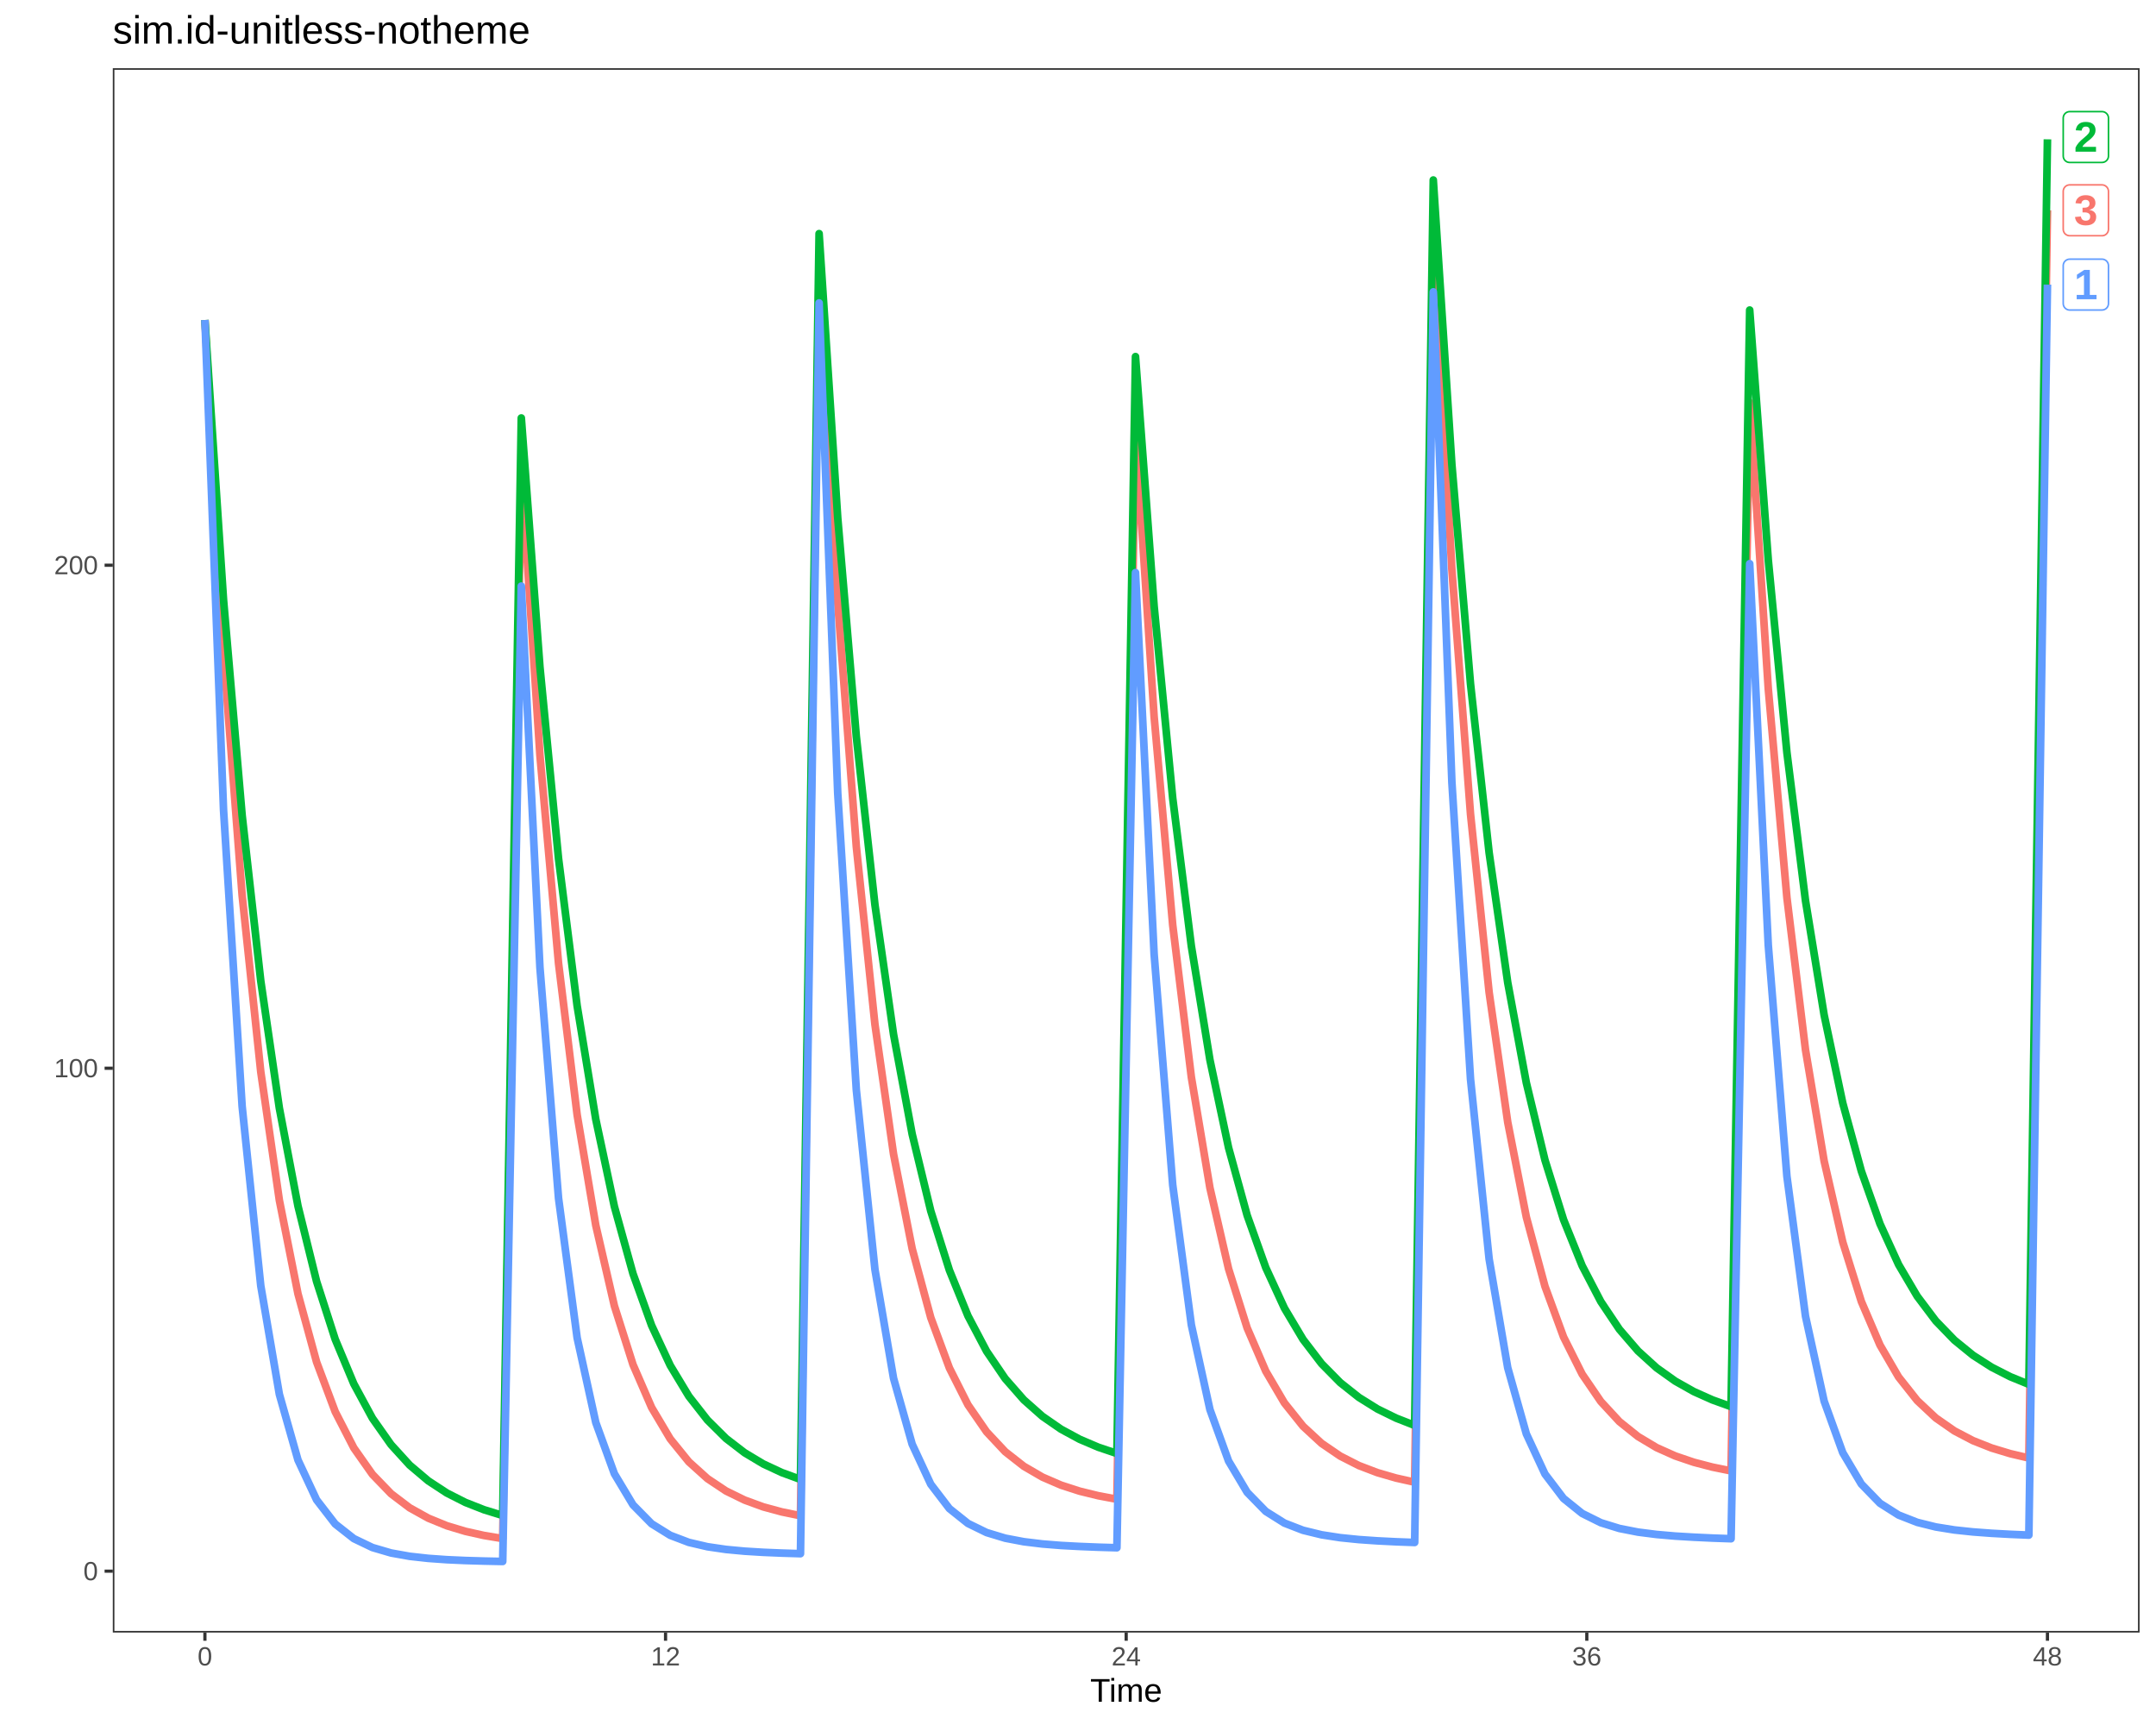
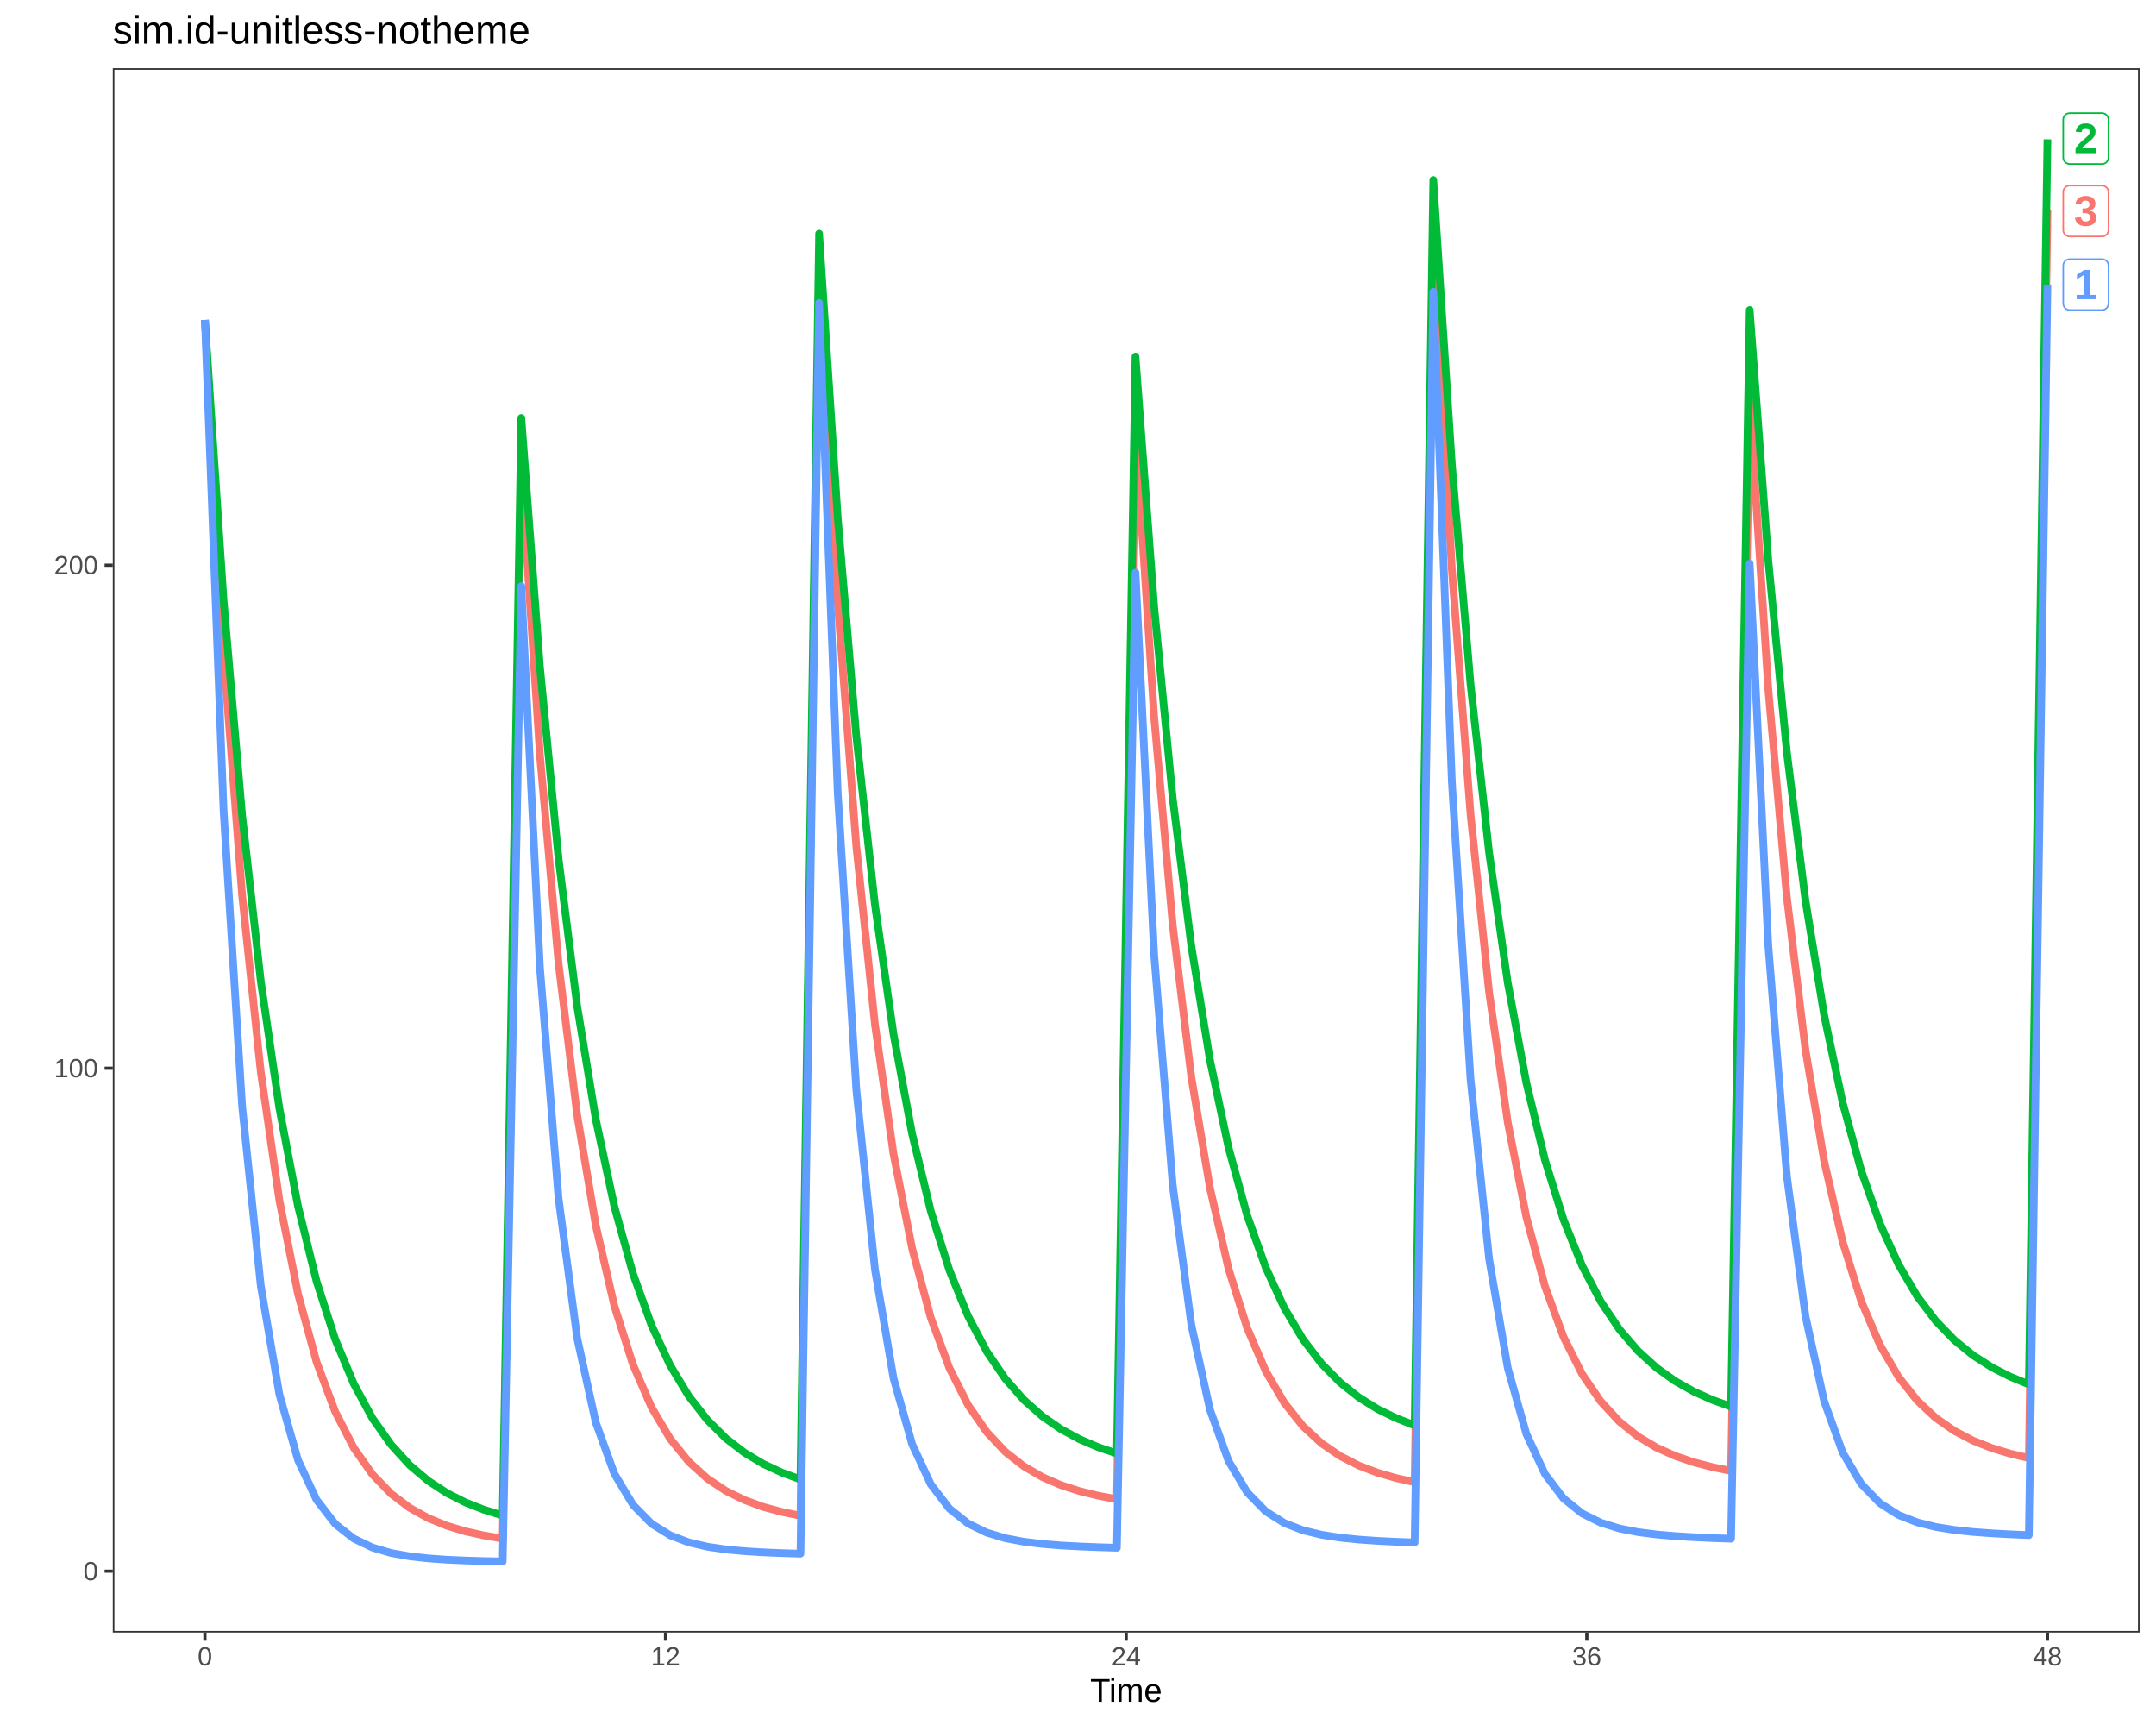
<svg xmlns="http://www.w3.org/2000/svg" viewBox="0 0 720.00 576.00">
  <defs>
    <style type="text/css">
    line, polyline, polygon, path, rect, circle {
      fill: none;
      stroke: #000000;
      stroke-linecap: round;
      stroke-linejoin: round;
      stroke-miterlimit: 10.00;
    }
  </style>
  </defs>
  <rect width="100%" height="100%" style="stroke: none; fill: #FFFFFF;" />
  <rect x="0.00" y="0.00" width="720.00" height="576.00" style="stroke-width: 1.07; stroke: #FFFFFF; fill: #FFFFFF;" />
  <defs>
    <clipPath id="cpMzcuNjd8NzE0LjUyfDU0NS4xM3wyMi43Nw==">
      <rect x="37.67" y="22.77" width="676.85" height="522.36" />
    </clipPath>
  </defs>
  <rect x="37.67" y="22.77" width="676.85" height="522.36" style="stroke-width: 1.07; stroke: none; fill: #FFFFFF;" clip-path="url(#cpMzcuNjd8NzE0LjUyfDU0NS4xM3wyMi43Nw==)" />
  <polyline points="68.43,106.85 74.65,218.02 80.86,298.94 87.08,357.86 93.29,400.77 99.51,432.02 105.72,454.78 111.94,471.38 118.16,483.48 124.37,492.31 130.59,498.76 136.80,503.47 143.02,506.93 149.23,509.47 155.45,511.34 161.66,512.72 167.88,513.75 174.09,156.72 180.31,252.15 186.52,321.64 192.74,372.27 198.96,409.15 205.17,436.05 211.39,455.66 217.60,469.98 223.82,480.45 230.03,488.11 236.25,493.72 242.46,497.86 248.68,500.90 254.89,503.17 261.11,504.85 267.32,506.12 273.54,89.30 279.76,201.21 285.97,282.71 292.19,342.09 298.40,385.38 304.62,416.94 310.83,439.97 317.05,456.79 323.26,469.10 329.48,478.11 335.69,484.74 341.91,489.61 348.12,493.22 354.34,495.91 360.55,497.92 366.77,499.44 372.99,500.61 379.20,143.71 385.42,239.27 391.63,308.90 397.85,359.65 404.06,396.66 410.28,423.68 416.49,443.42 422.71,457.86 428.92,468.44 435.14,476.22 441.35,481.96 447.57,486.20 453.79,489.37 460.00,491.74 466.22,493.54 472.43,494.92 478.65,78.22 484.86,190.23 491.08,271.84 497.29,331.33 503.51,374.72 509.72,406.38 515.94,429.52 522.15,446.45 528.37,458.86 534.59,467.97 540.80,474.69 547.02,479.67 553.23,483.38 559.45,486.16 565.66,488.27 571.88,489.89 578.09,491.15 584.31,134.35 590.52,230.00 596.74,299.72 602.95,350.56 609.17,387.66 615.39,414.76 621.60,434.59 627.82,449.12 634.03,459.79 640.25,467.65 646.46,473.47 652.68,477.80 658.89,481.05 665.11,483.51 671.32,485.39 677.54,486.85 683.75,70.22 " style="stroke-width: 2.56; stroke: #F8766D; stroke-linecap: butt;" clip-path="url(#cpMzcuNjd8NzE0LjUyfDU0NS4xM3wyMi43Nw==)" />
  <polyline points="68.43,106.85 74.65,200.37 80.86,272.26 87.08,327.53 93.29,370.03 99.51,402.71 105.72,427.86 111.94,447.20 118.16,462.09 124.37,473.56 130.59,482.39 136.80,489.21 143.02,494.47 149.23,498.54 155.45,501.69 161.66,504.13 167.88,506.04 174.09,139.57 180.31,222.73 186.52,286.68 192.74,335.88 198.96,373.73 205.17,402.86 211.39,425.30 217.60,442.58 223.82,455.92 230.03,466.21 236.25,474.16 242.46,480.32 248.68,485.10 254.89,488.82 261.11,491.72 267.32,493.99 273.54,78.01 279.76,172.95 285.97,245.97 292.19,302.16 298.40,345.40 304.62,378.70 310.83,404.36 317.05,424.14 323.26,439.41 329.48,451.21 335.69,460.34 341.91,467.43 348.12,472.93 354.34,477.23 360.55,480.59 366.77,483.24 372.99,485.34 379.20,119.07 385.42,202.41 391.63,266.54 397.85,315.91 404.06,353.93 410.28,383.23 416.49,405.83 422.71,423.29 428.92,436.78 435.14,447.23 441.35,455.35 447.57,461.66 453.79,466.60 460.00,470.47 466.22,473.52 472.43,475.95 478.65,60.11 484.86,155.20 491.08,228.37 497.29,284.71 503.51,328.10 509.72,361.54 515.94,387.34 522.15,407.26 528.37,422.67 534.59,434.61 540.80,443.88 547.02,451.10 553.23,456.74 559.45,461.17 565.66,464.67 571.88,467.45 578.09,469.68 584.31,103.53 590.52,187.01 596.74,251.26 602.95,300.76 609.17,338.91 615.39,368.33 621.60,391.06 627.82,408.63 634.03,422.25 640.25,432.82 646.46,441.06 652.68,447.49 658.89,452.54 665.11,456.53 671.32,459.70 677.54,462.24 683.75,46.52 " style="stroke-width: 2.56; stroke: #00BA38; stroke-linecap: butt;" clip-path="url(#cpMzcuNjd8NzE0LjUyfDU0NS4xM3wyMi43Nw==)" />
  <polyline points="68.43,106.85 74.65,270.44 80.86,369.42 87.08,429.31 93.29,465.57 99.51,487.51 105.72,500.81 111.94,508.87 118.16,513.76 124.37,516.74 130.59,518.56 136.80,519.67 143.02,520.36 149.23,520.80 155.45,521.08 161.66,521.26 167.88,521.39 174.09,195.71 180.31,323.03 186.52,400.08 192.74,446.73 198.96,474.98 205.17,492.10 211.39,502.49 217.60,508.80 223.82,512.66 230.03,515.02 236.25,516.47 242.46,517.38 248.68,517.96 254.89,518.34 261.11,518.60 267.32,518.79 273.54,101.15 279.76,264.84 285.97,363.92 292.19,423.90 298.40,460.23 304.62,482.25 310.83,495.61 317.05,503.74 323.26,508.70 329.48,511.74 335.69,513.62 341.91,514.80 348.12,515.55 354.34,516.05 360.55,516.38 366.77,516.63 372.99,516.81 379.20,191.19 385.42,318.57 391.63,395.68 397.85,442.38 404.06,470.68 410.28,487.86 416.49,498.30 422.71,504.67 428.92,508.57 435.14,510.98 441.35,512.49 447.57,513.45 453.79,514.08 460.00,514.51 466.22,514.82 472.43,515.05 478.65,97.46 484.86,261.20 491.08,360.32 497.29,420.35 503.51,456.72 509.72,478.78 515.94,492.19 522.15,500.36 528.37,505.36 534.59,508.45 540.80,510.37 547.02,511.59 553.23,512.38 559.45,512.92 565.66,513.29 571.88,513.58 578.09,513.80 584.31,188.22 590.52,315.63 596.74,392.78 602.95,439.51 609.17,467.85 615.39,485.07 621.60,495.54 627.82,501.95 634.03,505.89 640.25,508.33 646.46,509.87 652.68,510.87 658.89,511.53 665.11,511.99 671.32,512.33 677.54,512.59 683.75,95.03 " style="stroke-width: 2.56; stroke: #619CFF; stroke-linecap: butt;" clip-path="url(#cpMzcuNjd8NzE0LjUyfDU0NS4xM3wyMi43Nw==)" />
  <polygon points="691.18,103.52 701.97,103.52 701.88,103.52 702.23,103.50 702.57,103.43 702.89,103.31 703.19,103.14 703.46,102.92 703.69,102.66 703.88,102.36 704.01,102.04 704.10,101.71 704.13,101.36 704.13,101.36 704.13,88.70 704.13,88.70 704.10,88.35 704.01,88.01 703.88,87.69 703.69,87.40 703.46,87.14 703.19,86.92 702.89,86.75 702.57,86.62 702.23,86.55 701.97,86.54 691.18,86.54 691.44,86.55 691.09,86.54 690.75,86.58 690.41,86.68 690.10,86.83 689.81,87.02 689.56,87.27 689.35,87.54 689.19,87.85 689.08,88.18 689.03,88.52 689.02,88.70 689.02,101.36 689.03,101.19 689.03,101.53 689.08,101.88 689.19,102.21 689.35,102.51 689.56,102.79 689.81,103.03 690.10,103.23 690.41,103.38 690.75,103.48 691.09,103.52 " style="stroke-width: 0.53; stroke: #619CFF; fill: #FFFFFF;" clip-path="url(#cpMzcuNjd8NzE0LjUyfDU0NS4xM3wyMi43Nw==)" />
  <g clip-path="url(#cpMzcuNjd8NzE0LjUyfDU0NS4xM3wyMi43Nw==)">
    <text x="692.62" y="99.92" style="font-size: 14.23px; font-weight: bold; fill: #619CFF; font-family: Liberation Sans;" textLength="7.91px" lengthAdjust="spacingAndGlyphs">1</text>
  </g>
-   <polygon points="691.18,54.25 701.97,54.25 701.88,54.24 702.23,54.23 702.57,54.16 702.89,54.04 703.19,53.86 703.46,53.64 703.69,53.38 703.88,53.09 704.02,52.77 704.10,52.43 704.13,52.09 704.13,52.09 704.13,39.43 704.13,39.43 704.10,39.08 704.02,38.74 703.88,38.42 703.69,38.13 703.46,37.87 703.19,37.65 702.89,37.47 702.57,37.35 702.23,37.28 701.97,37.27 691.18,37.27 691.44,37.28 691.09,37.27 690.75,37.31 690.41,37.41 690.10,37.55 689.81,37.75 689.56,37.99 689.35,38.27 689.19,38.58 689.08,38.91 689.03,39.25 689.02,39.43 689.02,52.09 689.03,51.91 689.03,52.26 689.08,52.60 689.19,52.93 689.35,53.24 689.56,53.52 689.81,53.76 690.10,53.96 690.41,54.11 690.75,54.20 691.09,54.24 " style="stroke-width: 0.53; stroke: #00BA38; fill: #FFFFFF;" clip-path="url(#cpMzcuNjd8NzE0LjUyfDU0NS4xM3wyMi43Nw==)" />
+   <polygon points="691.18,54.75 701.97,54.75 701.88,54.75 702.23,54.74 702.57,54.67 702.89,54.55 703.19,54.37 703.46,54.15 703.69,53.89 703.88,53.60 704.02,53.28 704.10,52.94 704.13,52.59 704.13,52.59 704.13,39.93 704.13,39.93 704.10,39.59 704.02,39.25 703.88,38.93 703.69,38.64 703.46,38.38 703.19,38.16 702.89,37.98 702.57,37.86 702.23,37.79 701.97,37.77 691.18,37.77 691.44,37.79 691.09,37.78 690.75,37.82 690.41,37.91 690.10,38.06 689.81,38.26 689.56,38.50 689.35,38.78 689.19,39.09 689.08,39.42 689.03,39.76 689.02,39.93 689.02,52.59 689.03,52.42 689.03,52.77 689.08,53.11 689.19,53.44 689.35,53.75 689.56,54.03 689.81,54.27 690.10,54.47 690.41,54.61 690.75,54.71 691.09,54.75 " style="stroke-width: 0.53; stroke: #00BA38; fill: #FFFFFF;" clip-path="url(#cpMzcuNjd8NzE0LjUyfDU0NS4xM3wyMi43Nw==)" />
  <g clip-path="url(#cpMzcuNjd8NzE0LjUyfDU0NS4xM3wyMi43Nw==)">
-     <text x="692.62" y="50.65" style="font-size: 14.23px; font-weight: bold; fill: #00BA38; font-family: Liberation Sans;" textLength="7.91px" lengthAdjust="spacingAndGlyphs">2</text>
+     <text x="692.62" y="51.15" style="font-size: 14.23px; font-weight: bold; fill: #00BA38; font-family: Liberation Sans;" textLength="7.91px" lengthAdjust="spacingAndGlyphs">2</text>
  </g>
-   <polygon points="691.18,78.71 701.97,78.71 701.88,78.71 702.23,78.70 702.57,78.63 702.89,78.51 703.19,78.33 703.46,78.11 703.69,77.85 703.88,77.56 704.01,77.24 704.10,76.90 704.13,76.55 704.13,76.55 704.13,63.89 704.13,63.89 704.10,63.55 704.01,63.21 703.88,62.89 703.69,62.60 703.46,62.34 703.19,62.12 702.89,61.94 702.57,61.82 702.23,61.75 701.97,61.73 691.18,61.73 691.44,61.75 691.09,61.73 690.75,61.78 690.41,61.87 690.10,62.02 689.81,62.22 689.56,62.46 689.35,62.74 689.19,63.05 689.08,63.38 689.03,63.72 689.02,63.89 689.02,76.55 689.03,76.38 689.03,76.73 689.08,77.07 689.19,77.40 689.35,77.71 689.56,77.99 689.81,78.23 690.10,78.42 690.41,78.57 690.75,78.67 691.09,78.71 " style="stroke-width: 0.53; stroke: #F8766D; fill: #FFFFFF;" clip-path="url(#cpMzcuNjd8NzE0LjUyfDU0NS4xM3wyMi43Nw==)" />
+   <polygon points="691.18,78.96 701.97,78.96 701.88,78.96 702.23,78.94 702.57,78.87 702.89,78.75 703.19,78.58 703.46,78.36 703.69,78.10 703.88,77.80 704.01,77.48 704.10,77.15 704.13,76.80 704.13,76.80 704.13,64.14 704.13,64.14 704.10,63.79 704.01,63.45 703.88,63.13 703.69,62.84 703.46,62.58 703.19,62.36 702.89,62.19 702.57,62.06 702.23,61.99 701.97,61.98 691.18,61.98 691.44,61.99 691.09,61.98 690.75,62.02 690.41,62.12 690.10,62.27 689.81,62.47 689.56,62.71 689.35,62.98 689.19,63.29 689.08,63.62 689.03,63.96 689.02,64.14 689.02,76.80 689.03,76.63 689.03,76.97 689.08,77.32 689.19,77.65 689.35,77.95 689.56,78.23 689.81,78.47 690.10,78.67 690.41,78.82 690.75,78.92 691.09,78.96 " style="stroke-width: 0.53; stroke: #F8766D; fill: #FFFFFF;" clip-path="url(#cpMzcuNjd8NzE0LjUyfDU0NS4xM3wyMi43Nw==)" />
  <g clip-path="url(#cpMzcuNjd8NzE0LjUyfDU0NS4xM3wyMi43Nw==)">
-     <text x="692.62" y="75.11" style="font-size: 14.23px; font-weight: bold; fill: #F8766D; font-family: Liberation Sans;" textLength="7.91px" lengthAdjust="spacingAndGlyphs">3</text>
+     <text x="692.62" y="75.36" style="font-size: 14.23px; font-weight: bold; fill: #F8766D; font-family: Liberation Sans;" textLength="7.91px" lengthAdjust="spacingAndGlyphs">3</text>
  </g>
  <rect x="37.67" y="22.77" width="676.85" height="522.36" style="stroke-width: 1.07; stroke: #333333;" clip-path="url(#cpMzcuNjd8NzE0LjUyfDU0NS4xM3wyMi43Nw==)" />
  <defs>
    <clipPath id="cpMC4wMHw3MjAuMDB8NTc2LjAwfDAuMDA=">
      <rect x="0.00" y="0.00" width="720.00" height="576.00" />
    </clipPath>
  </defs>
  <g clip-path="url(#cpMC4wMHw3MjAuMDB8NTc2LjAwfDAuMDA=)">
    <text x="27.84" y="527.66" style="font-size: 8.80px; fill: #4D4D4D; font-family: Liberation Sans;" textLength="4.89px" lengthAdjust="spacingAndGlyphs">0</text>
  </g>
  <g clip-path="url(#cpMC4wMHw3MjAuMDB8NTc2LjAwfDAuMDA=)">
    <text x="18.06" y="359.71" style="font-size: 8.80px; fill: #4D4D4D; font-family: Liberation Sans;" textLength="14.67px" lengthAdjust="spacingAndGlyphs">100</text>
  </g>
  <g clip-path="url(#cpMC4wMHw3MjAuMDB8NTc2LjAwfDAuMDA=)">
    <text x="18.06" y="191.76" style="font-size: 8.80px; fill: #4D4D4D; font-family: Liberation Sans;" textLength="14.67px" lengthAdjust="spacingAndGlyphs">200</text>
  </g>
  <polyline points="34.93,524.63 37.67,524.63 " style="stroke-width: 1.07; stroke: #333333; stroke-linecap: butt;" clip-path="url(#cpMC4wMHw3MjAuMDB8NTc2LjAwfDAuMDA=)" />
  <polyline points="34.93,356.69 37.67,356.69 " style="stroke-width: 1.07; stroke: #333333; stroke-linecap: butt;" clip-path="url(#cpMC4wMHw3MjAuMDB8NTc2LjAwfDAuMDA=)" />
  <polyline points="34.93,188.74 37.67,188.74 " style="stroke-width: 1.07; stroke: #333333; stroke-linecap: butt;" clip-path="url(#cpMC4wMHw3MjAuMDB8NTc2LjAwfDAuMDA=)" />
  <polyline points="68.43,547.87 68.43,545.13 " style="stroke-width: 1.07; stroke: #333333; stroke-linecap: butt;" clip-path="url(#cpMC4wMHw3MjAuMDB8NTc2LjAwfDAuMDA=)" />
  <polyline points="222.26,547.87 222.26,545.13 " style="stroke-width: 1.07; stroke: #333333; stroke-linecap: butt;" clip-path="url(#cpMC4wMHw3MjAuMDB8NTc2LjAwfDAuMDA=)" />
  <polyline points="376.09,547.87 376.09,545.13 " style="stroke-width: 1.07; stroke: #333333; stroke-linecap: butt;" clip-path="url(#cpMC4wMHw3MjAuMDB8NTc2LjAwfDAuMDA=)" />
  <polyline points="529.92,547.87 529.92,545.13 " style="stroke-width: 1.07; stroke: #333333; stroke-linecap: butt;" clip-path="url(#cpMC4wMHw3MjAuMDB8NTc2LjAwfDAuMDA=)" />
  <polyline points="683.75,547.87 683.75,545.13 " style="stroke-width: 1.07; stroke: #333333; stroke-linecap: butt;" clip-path="url(#cpMC4wMHw3MjAuMDB8NTc2LjAwfDAuMDA=)" />
  <g clip-path="url(#cpMC4wMHw3MjAuMDB8NTc2LjAwfDAuMDA=)">
    <text x="65.99" y="556.11" style="font-size: 8.80px; fill: #4D4D4D; font-family: Liberation Sans;" textLength="4.89px" lengthAdjust="spacingAndGlyphs">0</text>
  </g>
  <g clip-path="url(#cpMC4wMHw3MjAuMDB8NTc2LjAwfDAuMDA=)">
    <text x="217.37" y="556.11" style="font-size: 8.80px; fill: #4D4D4D; font-family: Liberation Sans;" textLength="9.78px" lengthAdjust="spacingAndGlyphs">12</text>
  </g>
  <g clip-path="url(#cpMC4wMHw3MjAuMDB8NTc2LjAwfDAuMDA=)">
    <text x="371.20" y="556.11" style="font-size: 8.80px; fill: #4D4D4D; font-family: Liberation Sans;" textLength="9.78px" lengthAdjust="spacingAndGlyphs">24</text>
  </g>
  <g clip-path="url(#cpMC4wMHw3MjAuMDB8NTc2LjAwfDAuMDA=)">
    <text x="525.03" y="556.11" style="font-size: 8.80px; fill: #4D4D4D; font-family: Liberation Sans;" textLength="9.78px" lengthAdjust="spacingAndGlyphs">36</text>
  </g>
  <g clip-path="url(#cpMC4wMHw3MjAuMDB8NTc2LjAwfDAuMDA=)">
    <text x="678.86" y="556.11" style="font-size: 8.80px; fill: #4D4D4D; font-family: Liberation Sans;" textLength="9.78px" lengthAdjust="spacingAndGlyphs">48</text>
  </g>
  <g clip-path="url(#cpMC4wMHw3MjAuMDB8NTc2LjAwfDAuMDA=)">
    <text x="364.08" y="568.24" style="font-size: 11.00px; font-family: Liberation Sans;" textLength="24.03px" lengthAdjust="spacingAndGlyphs">Time</text>
  </g>
  <g clip-path="url(#cpMC4wMHw3MjAuMDB8NTc2LjAwfDAuMDA=)">
    <text x="37.67" y="14.56" style="font-size: 13.20px; font-family: Liberation Sans;" textLength="139.20px" lengthAdjust="spacingAndGlyphs">sim.id-unitless-notheme</text>
  </g>
</svg>
